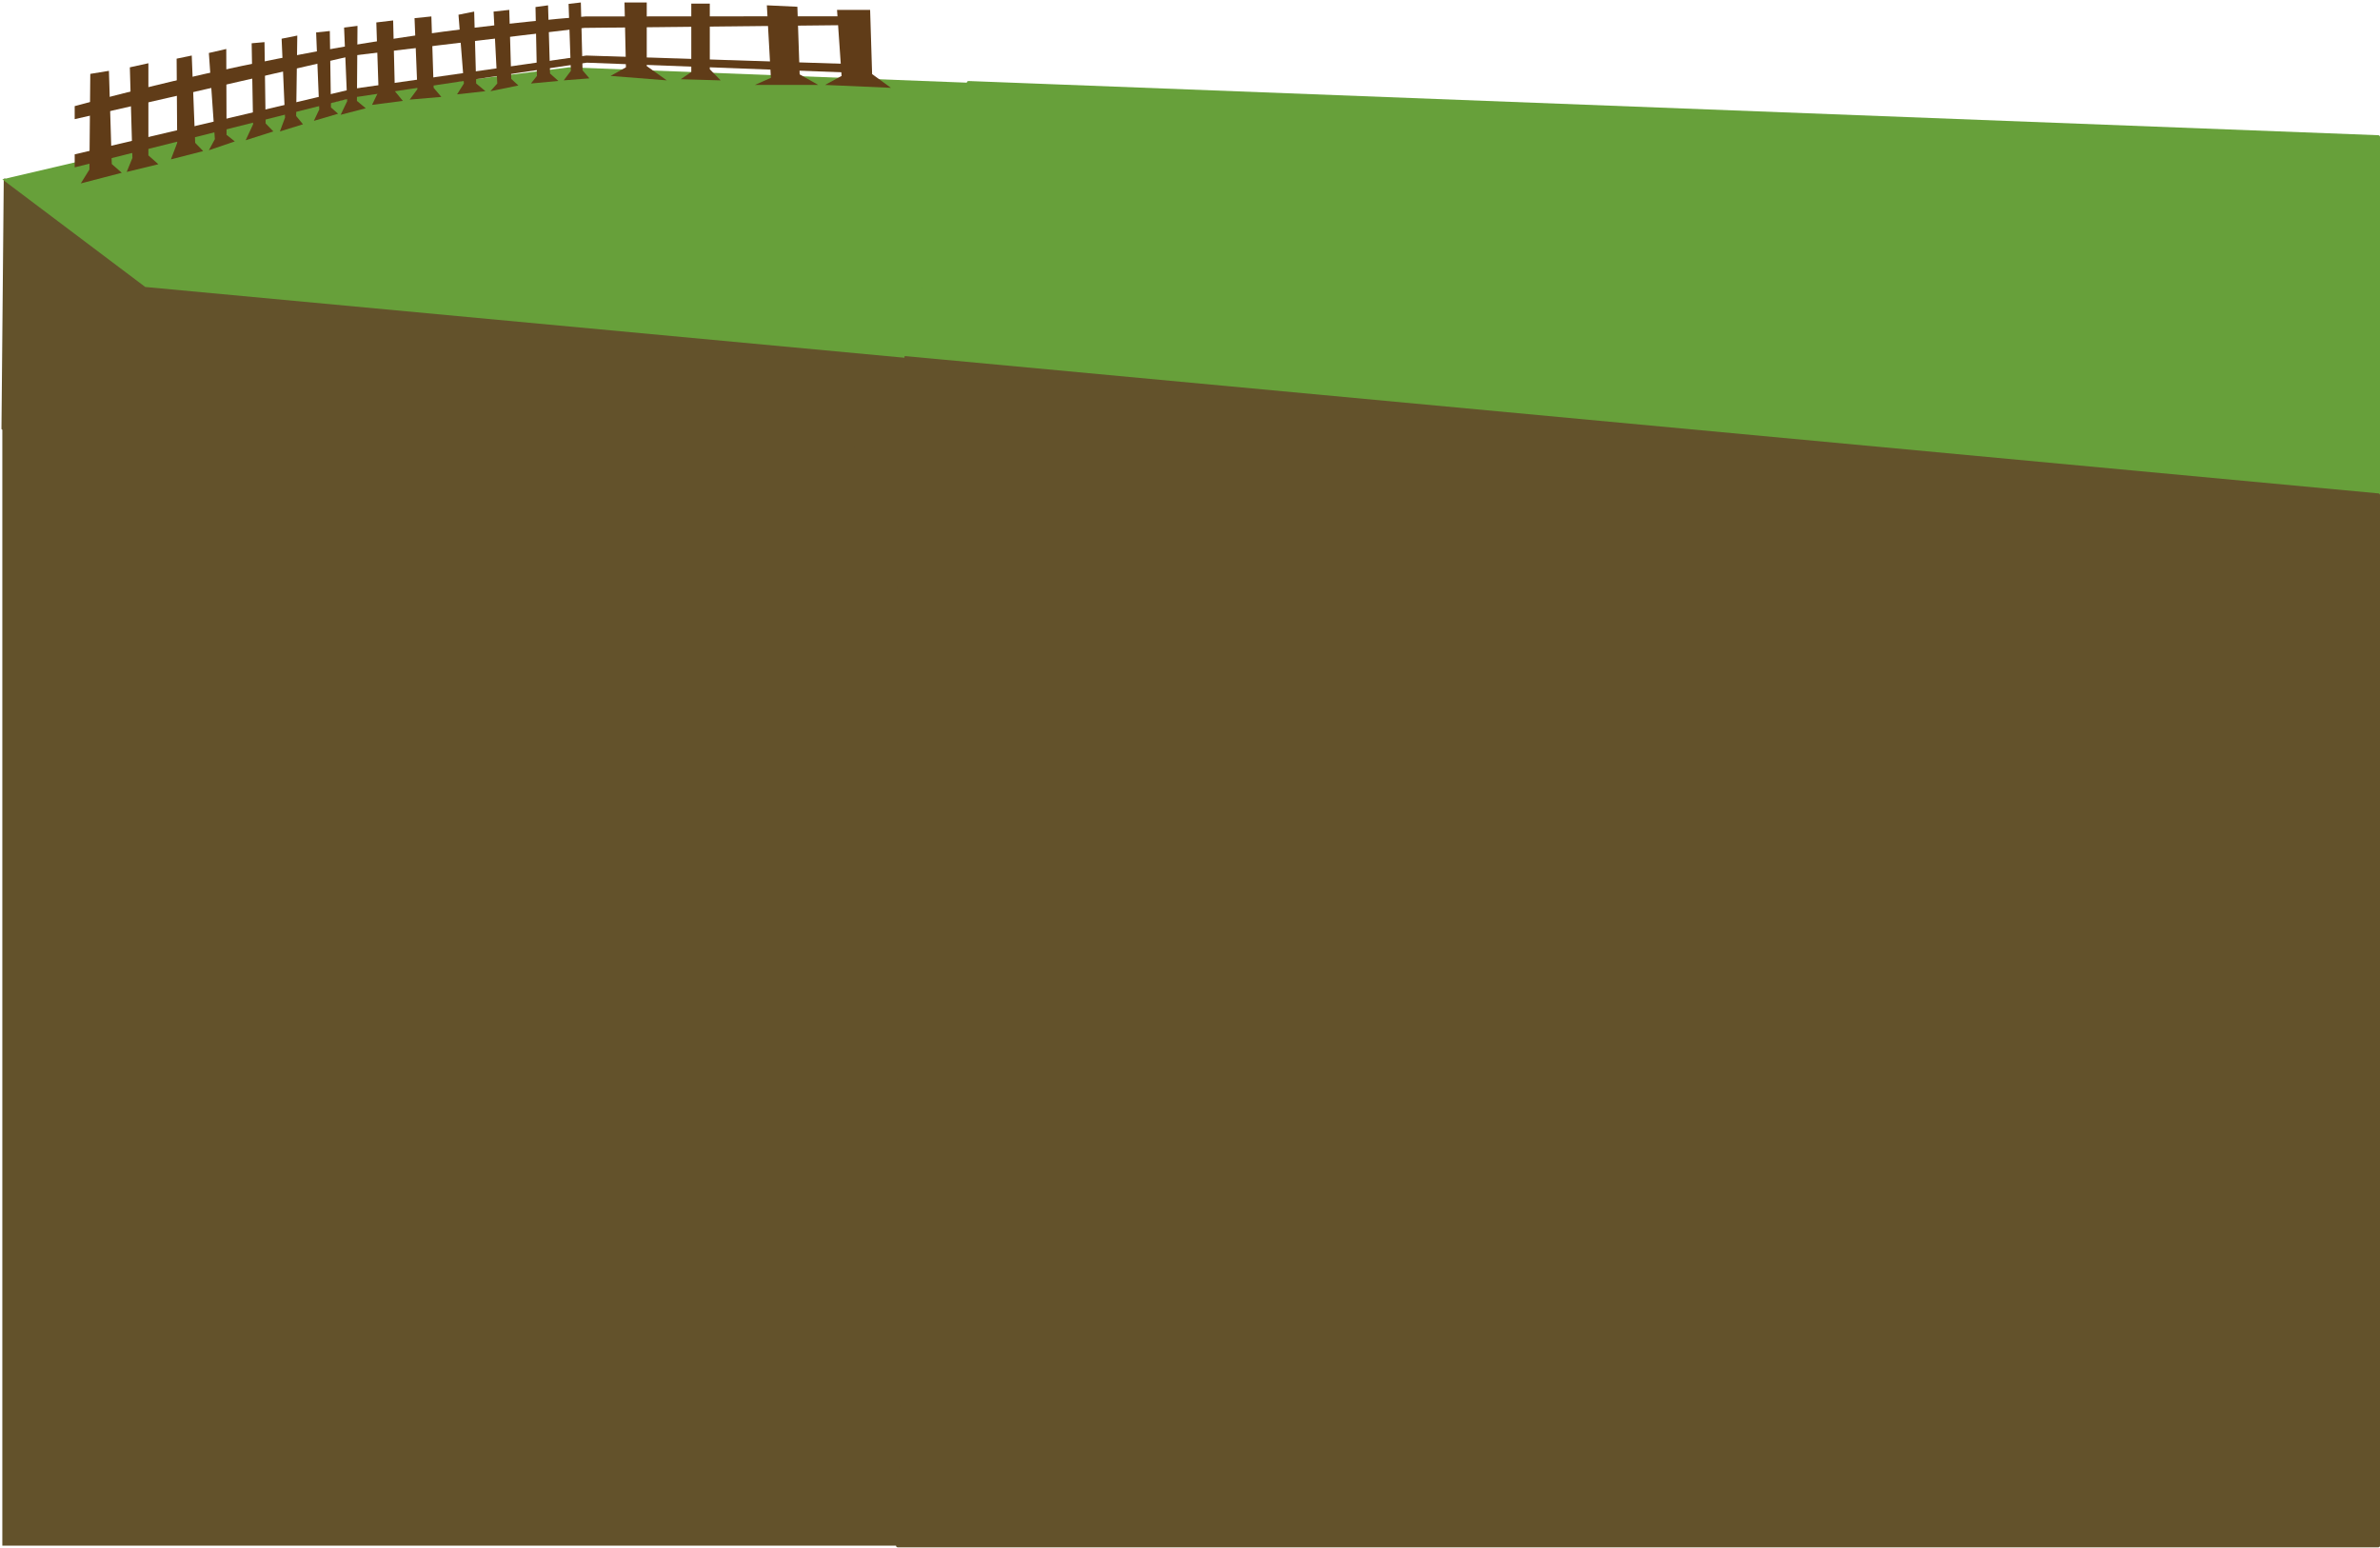
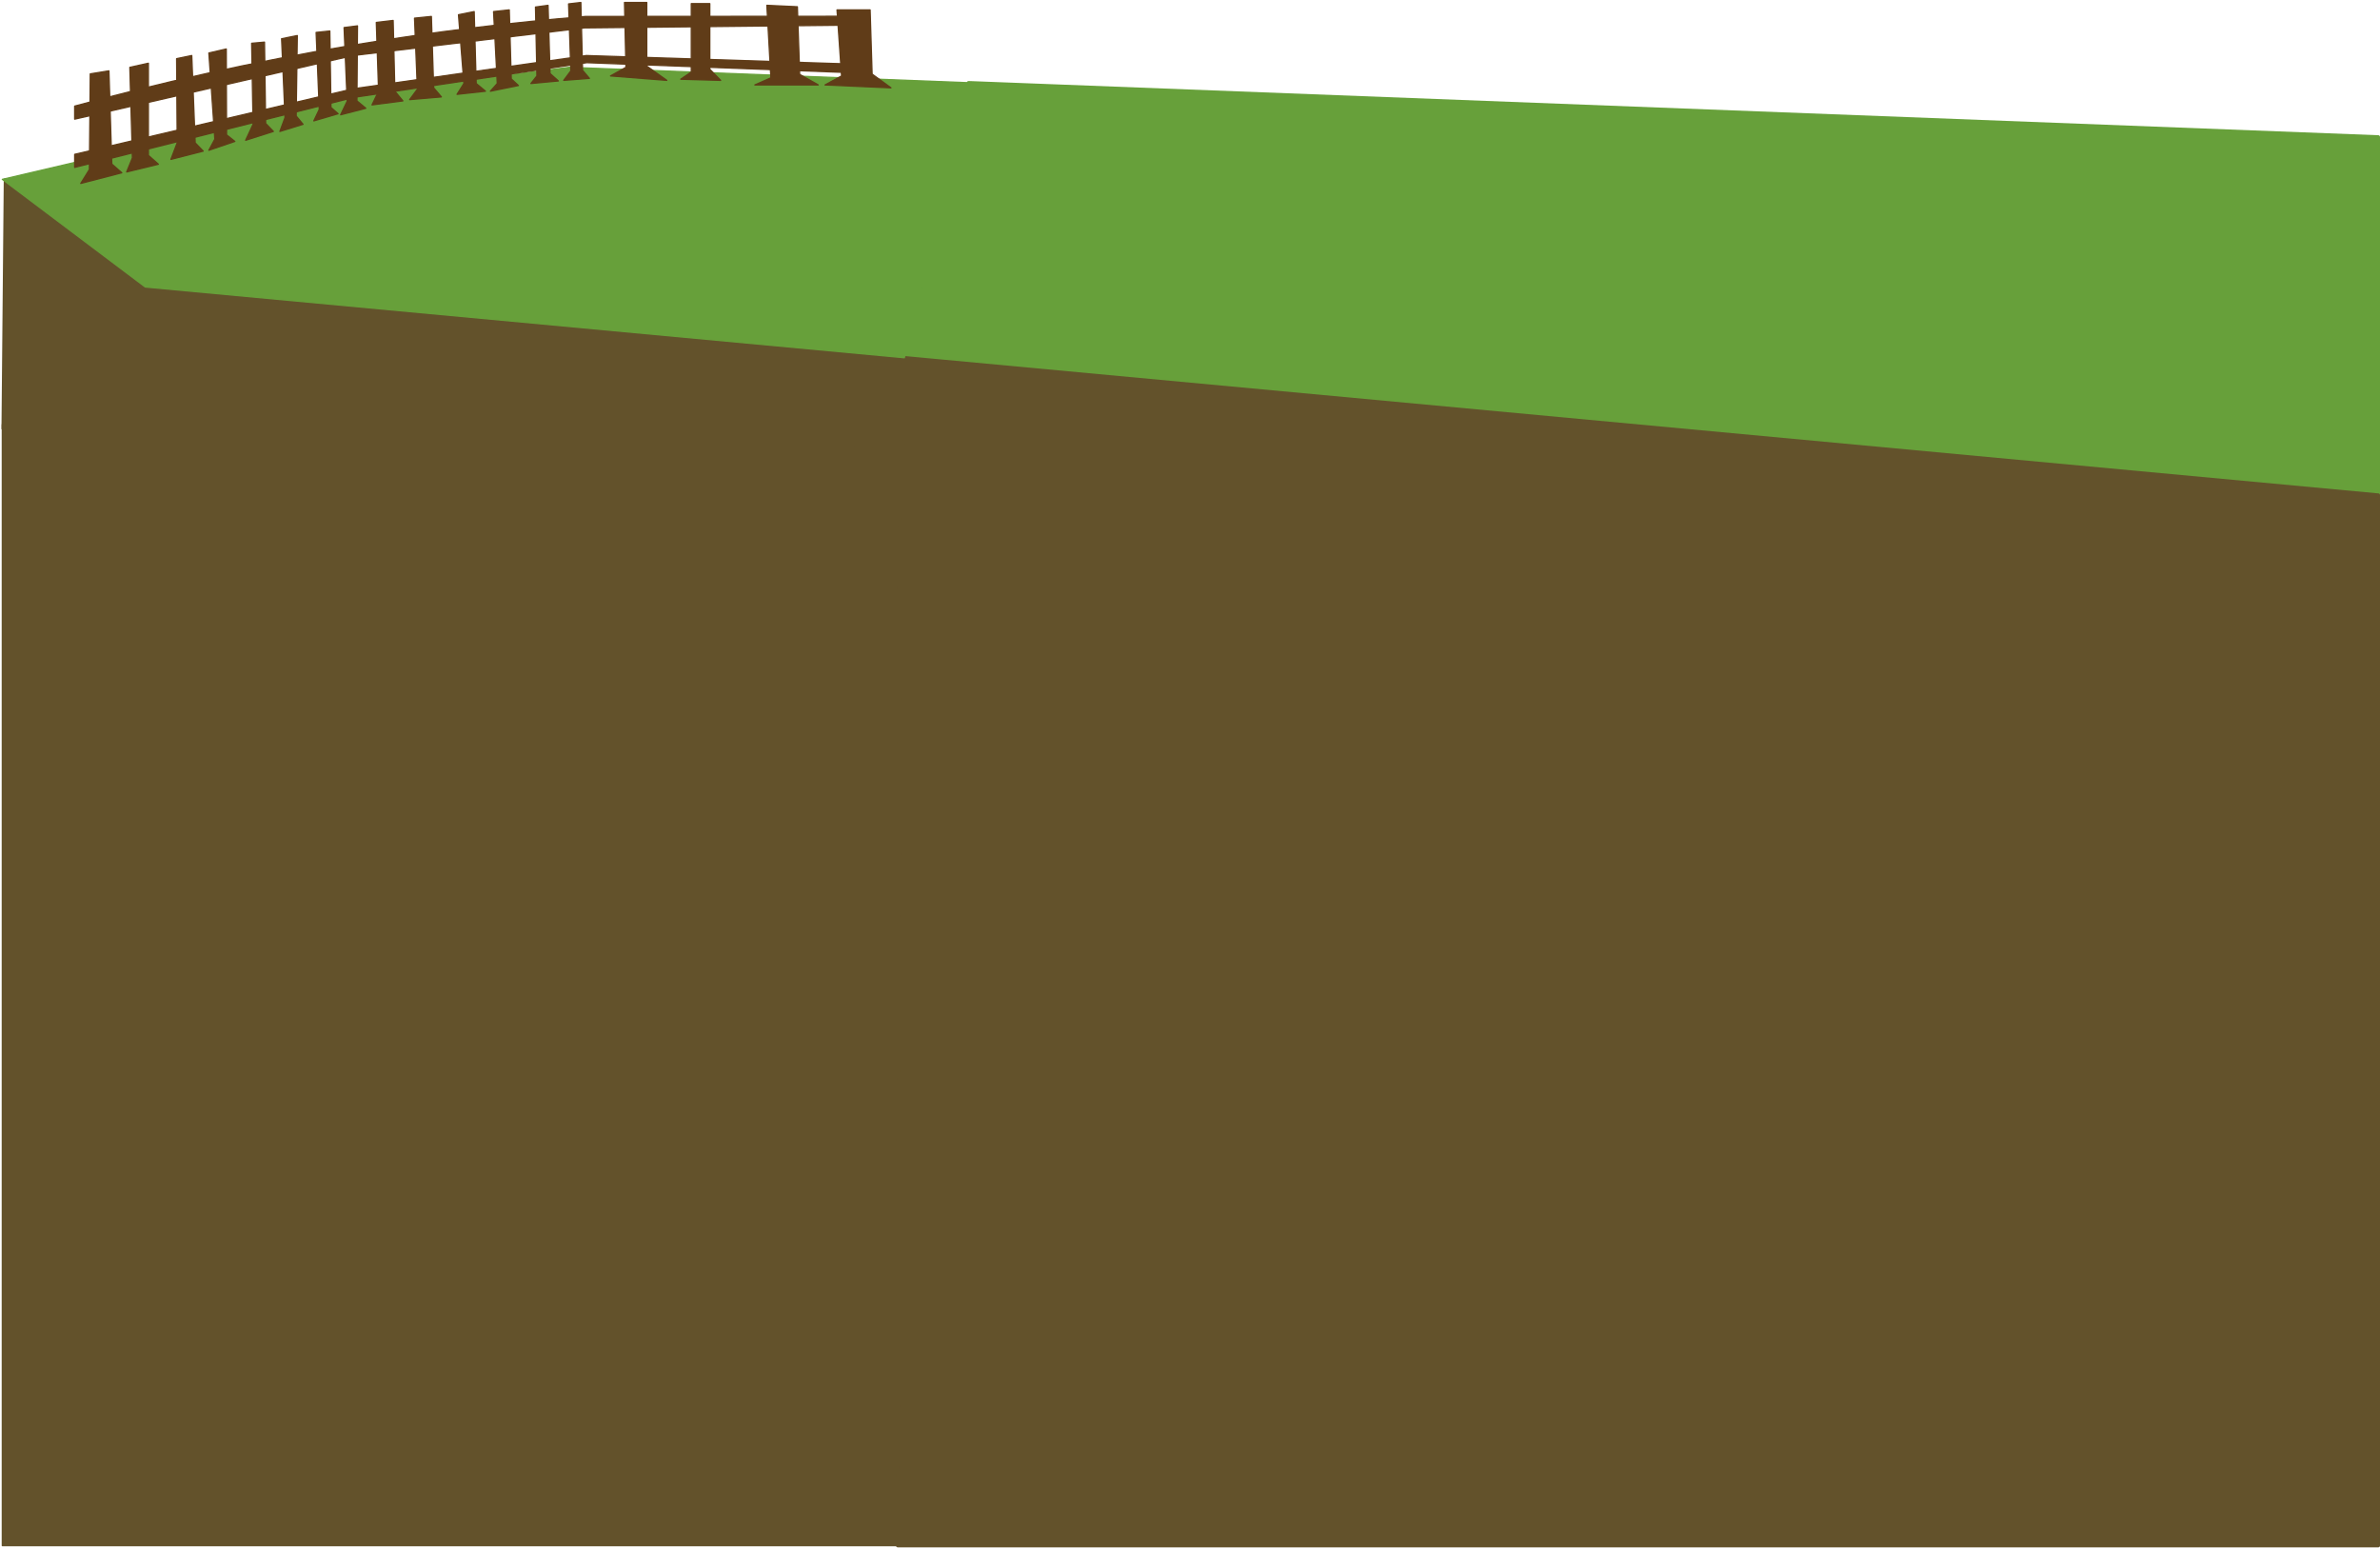
<svg xmlns="http://www.w3.org/2000/svg" viewBox="1721 1194 2781 1808">
-   <polygon fill="#63522b" points="1723.72,1690 2777.72,1700 2777.72,3000 1723.72,3000" />
+   <polygon fill="#63522b" stroke="#63522b" stroke-width="1.5" stroke-linejoin="round" points="1723.72,1690 2777.72,1700 2777.72,3000 1723.72,3000" />
  <polygon fill="#67a03a" stroke="#67a03a" stroke-width="4" stroke-linejoin="round" points="2852.73,1290.66 4500,1354 4500,1772.5 2777.73,1611.99" />
  <polygon fill="#63522b" stroke="#63522b" stroke-width="4" stroke-linejoin="round" points="2777.73,1611.99 4500,1772.5 4500,3000 2770,3000 2772.4,1609.7" />
  <g id="_x35_">
    <path fill="#63522b" stroke="#63522b" stroke-width="2" stroke-linejoin="round" d="M1726.39,1403.58c-.89,97.14-1.78,194.28-2.67,291.42,351.33,7.33,702.67,14.67,1054,22-1.78-35.78-3.56-71.56-5.33-107.33-100.44-34.44-200.89-68.89-301.33-103.33-205.33-19.33-410.67-38.67-616-58-42.89-14.92-85.78-29.83-128.67-44.75Z" />
-     <path fill="#67a03a" d="M1723.72,1403.58c146.56-34.31,293.11-68.61,439.67-102.92,74.22-9.33,148.44-18.67,222.67-28,155.56,6,311.11,12,466.67,18-25,107.11-50,214.22-75,321.33-295.67-27.56-591.33-55.11-887-82.67-55.67-41.92-111.33-83.83-167-125.75Z" />
-     <path fill="#603c18" d="M1815.39,1408.33c3.36-5.41,6.72-10.82,10.08-16.22.34-37.26.68-74.52,1.03-111.78l21.78-3.56,3.33,108.89,11.68,10.22c-15.97,4.15-31.94,8.3-47.91,12.44Z" />
-     <path fill="#603c18" d="M1869.06,1394.89c12.33-3,24.67-6,37-9-3.89-3.44-7.78-6.89-11.67-10.33v-107.67c-7.22,1.59-14.44,3.19-21.67,4.78l3,105.89c-2.22,5.44-4.44,10.89-6.67,16.33Z" />
-     <path fill="#603c18" d="M1920.72,1380.22c12.56-3.22,25.11-6.44,37.67-9.67-3.11-3.22-6.22-6.44-9.33-9.67-1.33-34-2.67-68-4-102-5.89,1.22-11.78,2.44-17.67,3.67.22,32.78.44,65.56.67,98.33-2.44,6.44-4.89,12.89-7.33,19.33Z" />
-     <path fill="#603c18" d="M1965.06,1369.56c10.11-3.44,20.22-6.89,30.33-10.33-3.22-2.56-6.44-5.11-9.67-7.67-.11-33.44-.22-66.89-.33-100.33-6.78,1.56-13.56,3.11-20.33,4.67,2.33,33.56,4.67,67.11,7,100.67-2.33,4.33-4.67,8.67-7,13Z" />
-     <path fill="#603c18" d="M2008.06,1357.89c10.78-3.44,21.56-6.89,32.33-10.33l-9-9.33c-.44-31.67-.89-63.33-1.33-95-5,.44-10,.89-15,1.33.56,31.56,1.11,63.11,1.67,94.67-2.89,6.22-5.78,12.44-8.67,18.67Z" />
-     <path fill="#603c18" d="M2048.06,1347.56c9-2.78,18-5.56,27-8.33-2.67-3.22-5.33-6.44-8-9.67.44-31.33.89-62.67,1.33-94-6.11,1.22-12.22,2.44-18.33,3.67,1.33,30.72,2.67,61.44,4,92.17l-6,16.17Z" />
-     <path fill="#603c18" d="M2087.72,1335.22c9.44-2.78,18.89-5.56,28.33-8.33-2.78-2.44-5.56-4.89-8.33-7.33-.44-29.78-.89-59.56-1.33-89.33-5.33.56-10.67,1.11-16,1.67,1.22,30,2.44,60,3.67,90-2.11,4.44-4.22,8.89-6.33,13.33Z" />
-     <path fill="#603c18" d="M2119.06,1328.11c9.78-2.54,19.56-5.07,29.33-7.61-3.44-2.87-6.89-5.74-10.33-8.61l.67-87.67c-5.22.67-10.44,1.33-15.67,2,1.2,28.67,2.41,57.34,3.61,86.02-2.54,5.29-5.07,10.58-7.61,15.87Z" />
-     <path fill="#603c18" d="M2155.72,1316.56c12-1.56,24-3.11,36-4.67-3.11-3.78-6.22-7.56-9.33-11.33-.67-27.56-1.33-55.11-2-82.67-6.56.78-13.11,1.56-19.67,2.33l2.67,80.44c-2.56,5.3-5.11,10.59-7.67,15.89Z" />
-     <path fill="#603c18" d="M2199.72,1310.39c12.33-1.06,24.67-2.11,37-3.17l-9-10.61c-.89-27.8-1.78-55.59-2.67-83.39-6.56.67-13.11,1.33-19.67,2,1.11,27.67,2.22,55.33,3.33,83-3,4.06-6,8.11-9,12.17Z" />
-     <path fill="#603c18" d="M2255.06,1304.22c11.06-1.22,22.11-2.44,33.17-3.67l-10.83-9c-.78-28-1.56-56-2.33-84-6.11,1.22-12.22,2.44-18.33,3.67,2.11,26.78,4.22,53.56,6.33,80.33-2.67,4.22-5.33,8.44-8,12.67Z" />
-     <path fill="#603c18" d="M2294.06,1300.56c10.89-2.22,21.78-4.44,32.67-6.67-2.78-2.56-5.56-5.11-8.33-7.67-.78-26.89-1.56-53.78-2.33-80.67-6.11.67-12.22,1.33-18.33,2,1.44,28,2.89,56,4.33,84-2.67,3-5.33,6-8,9Z" />
-     <path fill="#603c18" d="M2341.39,1291.56c2.33-2.94,4.67-5.89,7-8.83-.56-26.83-1.11-53.67-1.67-80.5,4.89-.67,9.78-1.33,14.67-2,.78,26.56,1.56,53.11,2.33,79.67,3.22,2.89,6.44,5.78,9.67,8.67-10.67,1-21.33,2-32,3Z" />
-     <path fill="#603c18" d="M2379.72,1287.89l8.33-11.11c-.89-26.07-1.78-52.15-2.67-78.22,4.78-.56,9.56-1.11,14.33-1.67.67,26.43,1.33,52.85,2,79.28,2.67,3.13,5.33,6.26,8,9.39-10,.78-20,1.56-30,2.33Z" />
-     <path fill="#603c18" d="M2434.39,1282.72c6-3.35,12-6.7,18-10.06-.56-25.26-1.11-50.52-1.67-75.78h26v74.33c7.8,5.56,15.59,11.11,23.39,16.67-21.91-1.72-43.81-3.44-65.72-5.17Z" />
-     <path fill="#603c18" d="M2516.44,1286.56c4.11-2.79,8.21-5.59,12.32-8.38v-79.95h21.63v76.67c4.22,4.33,8.44,8.67,12.67,13-15.54-.44-31.07-.89-46.61-1.33Z" />
-     <path fill="#603c18" d="M2617.06,1200.22c1.57,28.25,3.15,56.5,4.72,84.75l-18.72,8.25h74c-7.22-4.11-14.44-8.22-21.67-12.33-.89-26.33-1.78-52.67-2.67-79-11.89-.56-23.78-1.11-35.67-1.67Z" />
-     <path fill="#603c18" d="M2699.06,1205.56c1.78,25.72,3.56,51.44,5.33,77.17-6.44,3.5-12.89,7-19.33,10.5,25.67,1.13,51.33,2.26,77,3.39-7.33-5.35-14.67-10.7-22-16.05-.78-25-1.56-50-2.33-75h-38.67Z" />
-     <path fill="#603c18" d="M1808.28,1389.56c108.84-27.29,217.69-54.57,326.53-81.86,90.59-13.49,181.19-26.98,271.78-40.47,108.15,4.08,216.3,8.17,324.44,12.25v-10.14c-108.3-3.48-216.59-6.96-324.89-10.44-90.81,12.95-181.61,25.9-272.42,38.85-108.48,25.53-216.96,51.06-325.44,76.59v15.22Z" />
-     <path fill="#603c18" d="M1808.28,1333.22l325.44-74.33c90.06-10.77,180.13-21.54,270.19-32.31,109.04-1.15,218.07-2.3,327.11-3.44v-10.14c-108.59.07-217.19.15-325.78.22-84.6,6.86-175.46,17.54-271.53,33.5-118.57,19.7-227.36,44.49-325.44,71.28v15.22Z" />
+     <path fill="#67a03a" stroke="#67a03a" stroke-width="1.5" stroke-linejoin="round" d="M1723.72,1403.58c146.56-34.31,293.11-68.61,439.67-102.92,74.22-9.33,148.44-18.67,222.67-28,155.56,6,311.11,12,466.67,18-25,107.11-50,214.22-75,321.33-295.67-27.56-591.33-55.11-887-82.67-55.67-41.92-111.33-83.83-167-125.75Z" />
+     <path fill="#603c18" stroke="#603c18" stroke-width="1.5" stroke-linejoin="round" d="M1815.39,1408.33c3.36-5.41,6.72-10.82,10.08-16.22.34-37.26.68-74.52,1.03-111.78l21.78-3.56,3.33,108.89,11.68,10.22c-15.97,4.15-31.94,8.3-47.91,12.44Z" />
+     <path fill="#603c18" stroke="#603c18" stroke-width="1.5" stroke-linejoin="round" d="M1869.06,1394.89c12.33-3,24.67-6,37-9-3.89-3.44-7.78-6.89-11.67-10.33v-107.67c-7.22,1.59-14.44,3.19-21.67,4.78l3,105.89c-2.22,5.44-4.44,10.89-6.67,16.33Z" />
+     <path fill="#603c18" stroke="#603c18" stroke-width="1.5" stroke-linejoin="round" d="M1920.72,1380.22c12.56-3.22,25.11-6.44,37.67-9.67-3.11-3.22-6.22-6.44-9.33-9.67-1.33-34-2.67-68-4-102-5.89,1.22-11.78,2.44-17.67,3.67.22,32.78.44,65.56.67,98.33-2.44,6.44-4.89,12.89-7.33,19.33Z" />
+     <path fill="#603c18" stroke="#603c18" stroke-width="1.5" stroke-linejoin="round" d="M1965.06,1369.56c10.11-3.44,20.22-6.89,30.33-10.33-3.22-2.56-6.44-5.11-9.67-7.67-.11-33.44-.22-66.89-.33-100.33-6.78,1.56-13.56,3.11-20.33,4.67,2.33,33.56,4.67,67.11,7,100.67-2.33,4.33-4.67,8.67-7,13Z" />
+     <path fill="#603c18" stroke="#603c18" stroke-width="1.5" stroke-linejoin="round" d="M2008.06,1357.89c10.78-3.44,21.56-6.89,32.33-10.33l-9-9.33c-.44-31.67-.89-63.33-1.33-95-5,.44-10,.89-15,1.33.56,31.56,1.11,63.11,1.67,94.67-2.89,6.22-5.78,12.44-8.67,18.67Z" />
+     <path fill="#603c18" stroke="#603c18" stroke-width="1.5" stroke-linejoin="round" d="M2048.06,1347.56c9-2.78,18-5.56,27-8.33-2.67-3.22-5.33-6.44-8-9.67.44-31.33.89-62.67,1.33-94-6.11,1.22-12.22,2.44-18.33,3.67,1.33,30.72,2.67,61.44,4,92.17l-6,16.17Z" />
+     <path fill="#603c18" stroke="#603c18" stroke-width="1.5" stroke-linejoin="round" d="M2087.72,1335.22c9.44-2.78,18.89-5.56,28.33-8.33-2.78-2.44-5.56-4.89-8.33-7.33-.44-29.78-.89-59.56-1.33-89.33-5.33.56-10.67,1.11-16,1.67,1.22,30,2.44,60,3.67,90-2.11,4.44-4.22,8.89-6.33,13.33Z" />
+     <path fill="#603c18" stroke="#603c18" stroke-width="1.5" stroke-linejoin="round" d="M2119.06,1328.11c9.78-2.54,19.56-5.07,29.33-7.61-3.44-2.87-6.89-5.74-10.33-8.61l.67-87.67c-5.22.67-10.44,1.33-15.67,2,1.2,28.67,2.41,57.34,3.61,86.02-2.54,5.29-5.07,10.58-7.61,15.87Z" />
+     <path fill="#603c18" stroke="#603c18" stroke-width="1.5" stroke-linejoin="round" d="M2155.72,1316.56c12-1.56,24-3.11,36-4.67-3.11-3.78-6.22-7.56-9.33-11.33-.67-27.56-1.33-55.11-2-82.67-6.56.78-13.11,1.56-19.67,2.33l2.67,80.44c-2.56,5.3-5.11,10.59-7.67,15.89Z" />
+     <path fill="#603c18" stroke="#603c18" stroke-width="1.5" stroke-linejoin="round" d="M2199.72,1310.39c12.33-1.06,24.67-2.11,37-3.17l-9-10.61c-.89-27.8-1.78-55.59-2.67-83.39-6.56.67-13.11,1.33-19.67,2,1.11,27.67,2.22,55.33,3.33,83-3,4.06-6,8.11-9,12.17Z" />
+     <path fill="#603c18" stroke="#603c18" stroke-width="1.5" stroke-linejoin="round" d="M2255.06,1304.22c11.06-1.22,22.11-2.44,33.17-3.67l-10.83-9c-.78-28-1.56-56-2.33-84-6.11,1.22-12.22,2.44-18.33,3.67,2.11,26.78,4.22,53.56,6.33,80.33-2.67,4.22-5.33,8.44-8,12.67Z" />
+     <path fill="#603c18" stroke="#603c18" stroke-width="1.5" stroke-linejoin="round" d="M2294.06,1300.56c10.89-2.22,21.78-4.44,32.67-6.67-2.78-2.56-5.56-5.11-8.33-7.67-.78-26.89-1.56-53.78-2.33-80.67-6.11.67-12.22,1.33-18.33,2,1.44,28,2.89,56,4.33,84-2.67,3-5.33,6-8,9Z" />
+     <path fill="#603c18" stroke="#603c18" stroke-width="1.5" stroke-linejoin="round" d="M2341.39,1291.56c2.33-2.94,4.67-5.89,7-8.83-.56-26.83-1.11-53.67-1.67-80.5,4.89-.67,9.78-1.33,14.67-2,.78,26.56,1.56,53.11,2.33,79.67,3.22,2.89,6.44,5.78,9.67,8.67-10.67,1-21.33,2-32,3Z" />
+     <path fill="#603c18" stroke="#603c18" stroke-width="1.5" stroke-linejoin="round" d="M2379.72,1287.89l8.33-11.11c-.89-26.07-1.78-52.15-2.67-78.22,4.78-.56,9.56-1.11,14.33-1.67.67,26.43,1.33,52.85,2,79.28,2.67,3.13,5.33,6.26,8,9.39-10,.78-20,1.56-30,2.33Z" />
+     <path fill="#603c18" stroke="#603c18" stroke-width="1.5" stroke-linejoin="round" d="M2434.39,1282.72c6-3.35,12-6.7,18-10.06-.56-25.26-1.11-50.52-1.67-75.78h26v74.33c7.8,5.56,15.59,11.11,23.39,16.67-21.91-1.72-43.81-3.44-65.72-5.17Z" />
+     <path fill="#603c18" stroke="#603c18" stroke-width="1.5" stroke-linejoin="round" d="M2516.44,1286.56c4.11-2.79,8.21-5.59,12.32-8.38v-79.95h21.63v76.67c4.22,4.33,8.44,8.67,12.67,13-15.54-.44-31.07-.89-46.61-1.33Z" />
+     <path fill="#603c18" stroke="#603c18" stroke-width="1.5" stroke-linejoin="round" d="M2617.06,1200.22c1.57,28.25,3.15,56.5,4.72,84.75l-18.72,8.25h74c-7.22-4.11-14.44-8.22-21.67-12.33-.89-26.33-1.78-52.67-2.67-79-11.89-.56-23.78-1.11-35.67-1.67Z" />
+     <path fill="#603c18" stroke="#603c18" stroke-width="1.5" stroke-linejoin="round" d="M2699.06,1205.56c1.78,25.72,3.56,51.44,5.33,77.17-6.44,3.5-12.89,7-19.33,10.5,25.67,1.13,51.33,2.26,77,3.39-7.33-5.35-14.67-10.7-22-16.05-.78-25-1.56-50-2.33-75h-38.67Z" />
+     <path fill="#603c18" stroke="#603c18" stroke-width="1.5" stroke-linejoin="round" d="M1808.28,1389.56c108.84-27.29,217.69-54.57,326.53-81.86,90.59-13.49,181.19-26.98,271.78-40.47,108.15,4.08,216.3,8.17,324.44,12.25v-10.14c-108.3-3.48-216.59-6.96-324.89-10.44-90.81,12.95-181.61,25.9-272.42,38.85-108.48,25.53-216.96,51.06-325.44,76.59v15.22Z" />
+     <path fill="#603c18" stroke="#603c18" stroke-width="1.5" stroke-linejoin="round" d="M1808.28,1333.22l325.44-74.33c90.06-10.77,180.13-21.54,270.19-32.31,109.04-1.15,218.07-2.3,327.11-3.44v-10.14c-108.59.07-217.19.15-325.78.22-84.6,6.86-175.46,17.54-271.53,33.5-118.57,19.7-227.36,44.49-325.44,71.28v15.22Z" />
  </g>
</svg>
